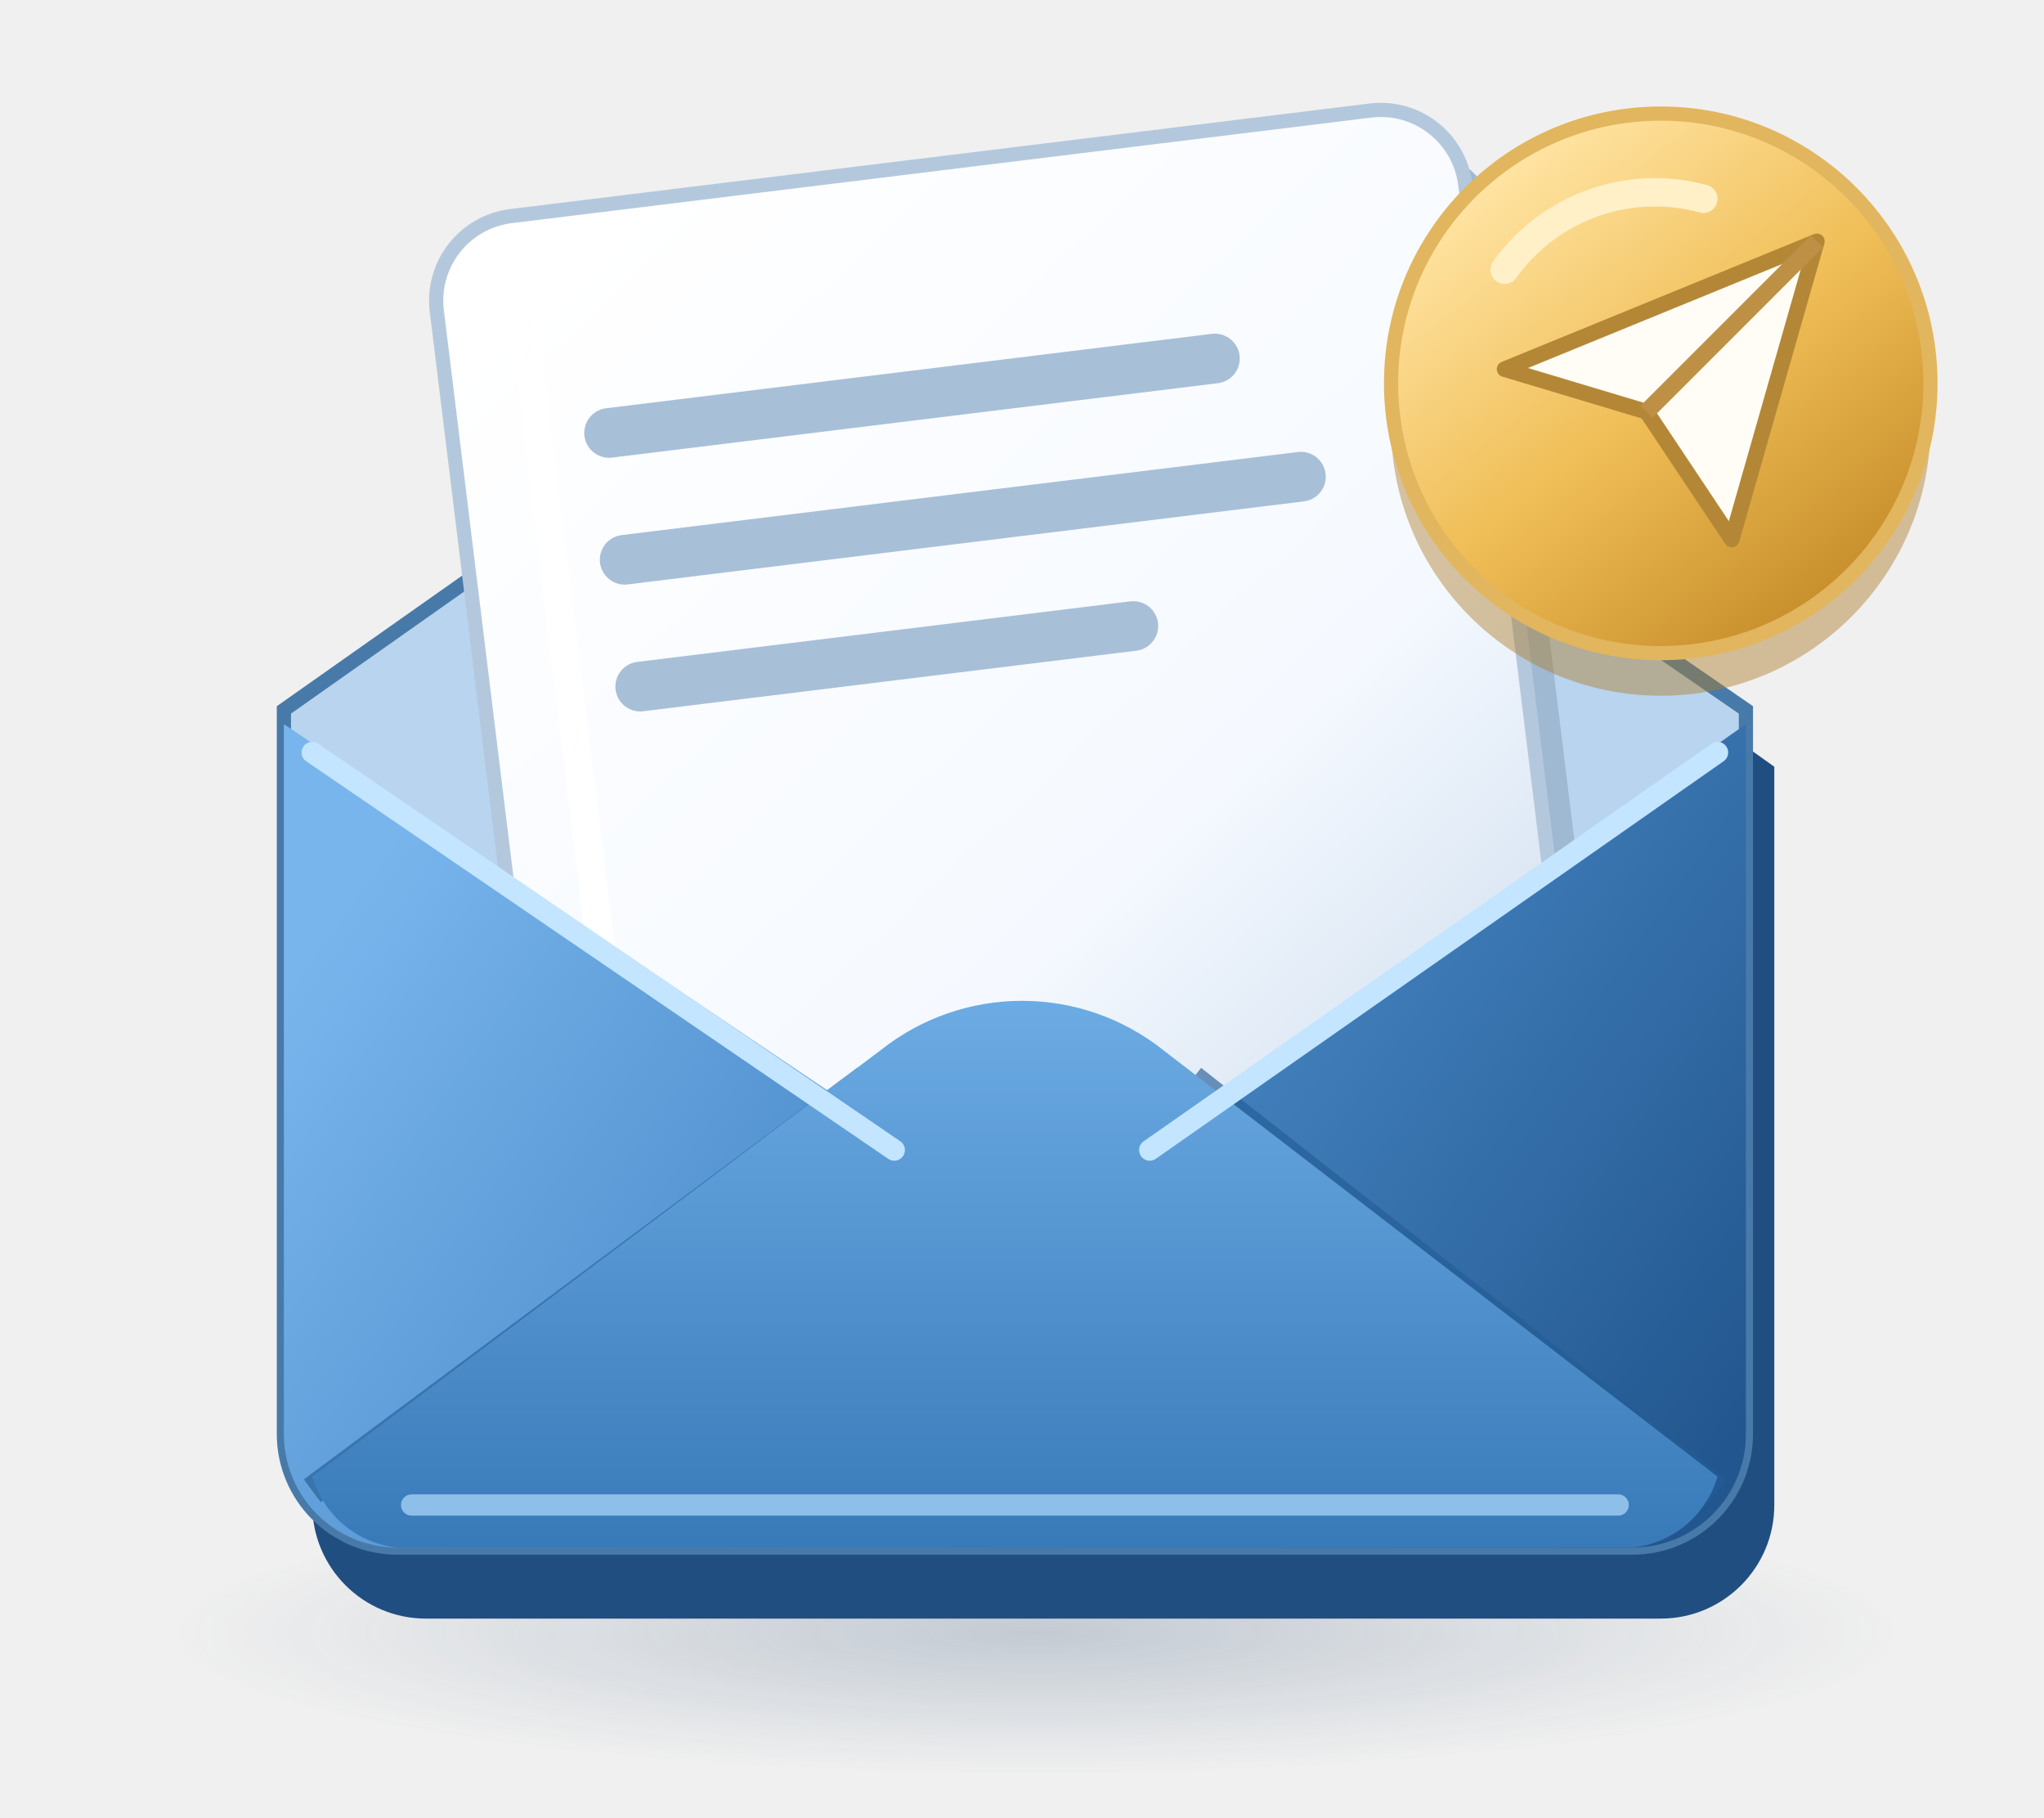
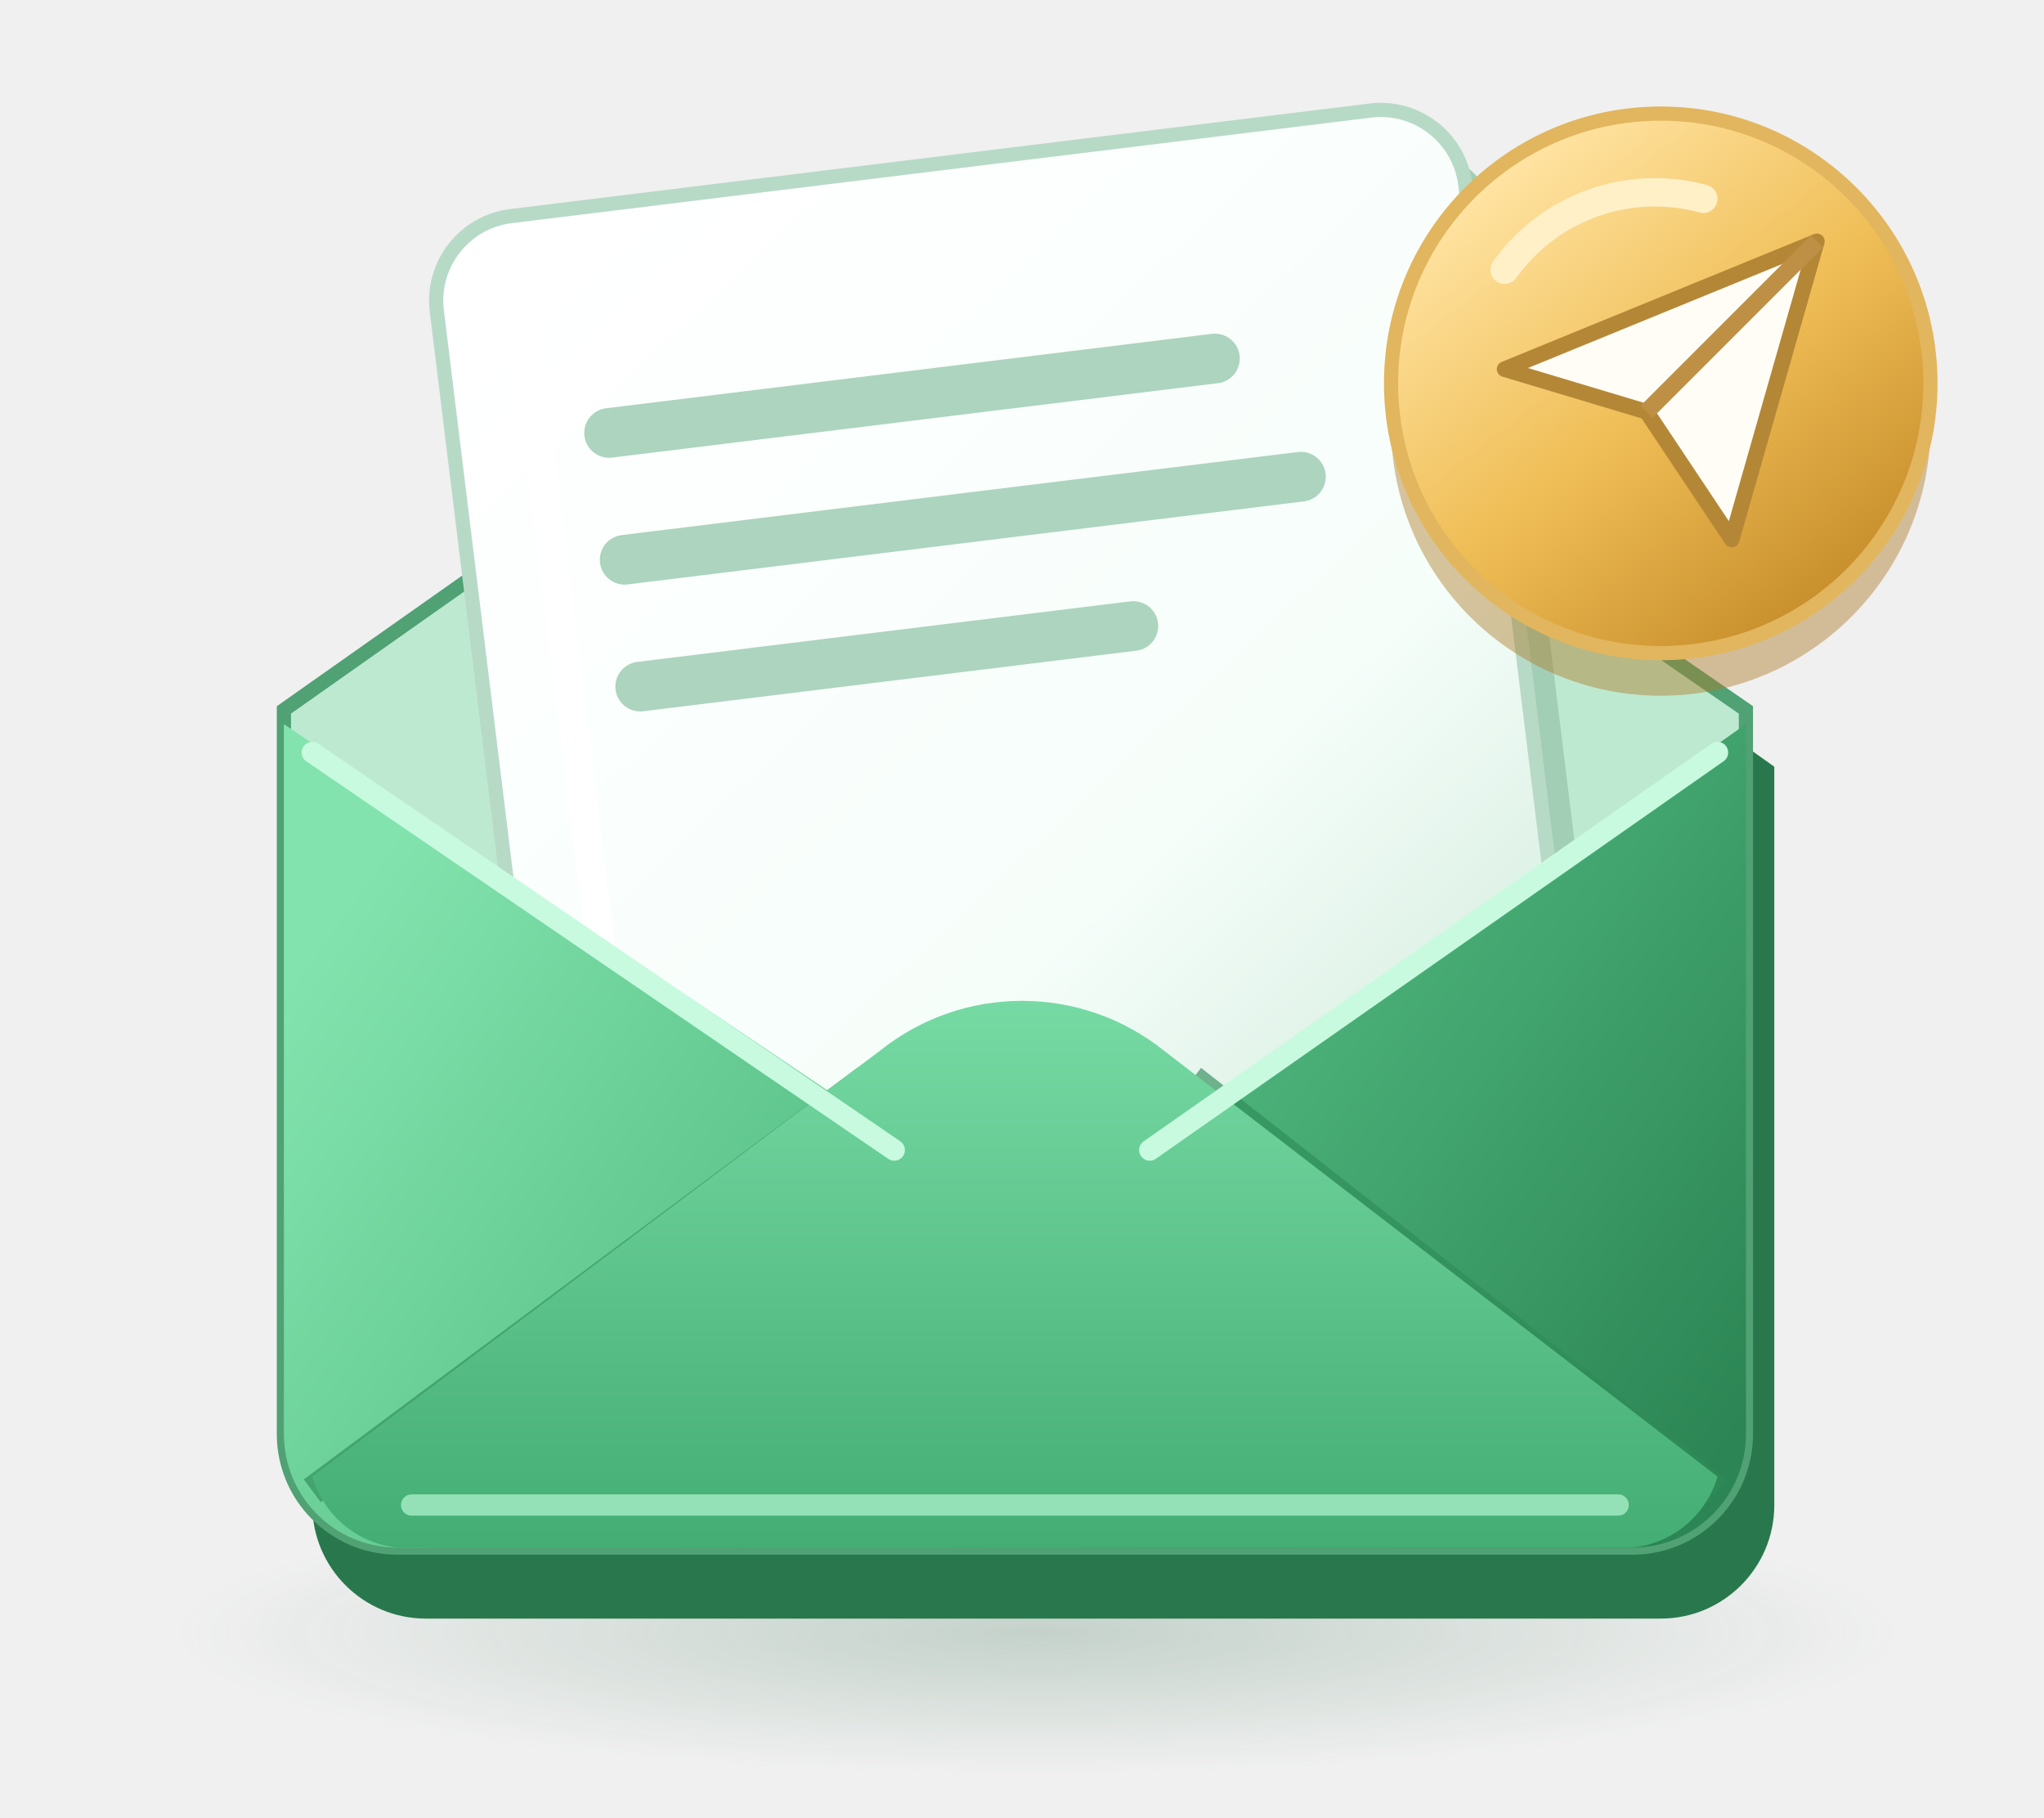
<svg xmlns="http://www.w3.org/2000/svg" width="144" height="128" viewBox="0 0 144 128" fill="none">
  <defs>
    <linearGradient id="paper" x1="45" y1="13" x2="100" y2="88" gradientUnits="userSpaceOnUse">
      <stop stop-color="#fff" />
-       <stop offset=".64" stop-color="#f5f9ff" />
-       <stop offset="1" stop-color="#ccdced" />
+       <stop offset=".64" stop-color="#f6fefa" />
+       <stop offset="1" stop-color="#cfeadb" />
    </linearGradient>
    <linearGradient id="body" x1="31" y1="54" x2="114" y2="113" gradientUnits="userSpaceOnUse">
-       <stop stop-color="#79b5ed" />
-       <stop offset=".45" stop-color="#4a8bc9" />
-       <stop offset="1" stop-color="#22568e" />
+       <stop stop-color="#83e3ae" />
+       <stop offset=".45" stop-color="#55be84" />
+       <stop offset="1" stop-color="#2b8554" />
    </linearGradient>
    <linearGradient id="flap" x1="74" y1="66" x2="74" y2="110" gradientUnits="userSpaceOnUse">
-       <stop stop-color="#72b1e9" />
-       <stop offset="1" stop-color="#3778b7" />
+       <stop stop-color="#7cdfa9" />
+       <stop offset="1" stop-color="#42ac72" />
    </linearGradient>
    <linearGradient id="seal" x1="105" y1="13" x2="129" y2="44" gradientUnits="userSpaceOnUse">
      <stop stop-color="#ffe3a1" />
      <stop offset=".5" stop-color="#efbd55" />
      <stop offset="1" stop-color="#c48b29" />
    </linearGradient>
    <radialGradient id="shadow">
-       <stop stop-color="#24466d" stop-opacity=".22" />
-       <stop offset="1" stop-color="#24466d" stop-opacity="0" />
+       <stop stop-color="#2a6745" stop-opacity=".22" />
+       <stop offset="1" stop-color="#2a6745" stop-opacity="0" />
    </radialGradient>
  </defs>
  <ellipse cx="73" cy="115" rx="61" ry="10" fill="url(#shadow)" />
-   <path d="m22 54 44-32a12 12 0 0 1 14 0l45 32v52a8 8 0 0 1-8 8H30a8 8 0 0 1-8-8V54Z" fill="#214e80" />
-   <path d="m20 50 44-31a12 12 0 0 1 14 0l45 31v51a8 8 0 0 1-8 8H28a8 8 0 0 1-8-8V50Z" fill="#b8d4ee" stroke="#487aa9" />
+   <path d="m22 54 44-32a12 12 0 0 1 14 0l45 32v52a8 8 0 0 1-8 8H30a8 8 0 0 1-8-8V54Z" fill="#29784d" />
+   <path d="m20 50 44-31a12 12 0 0 1 14 0l45 31v51a8 8 0 0 1-8 8H28a8 8 0 0 1-8-8V50Z" fill="#bde9d1" stroke="#50a174" />
  <g transform="rotate(-7 73 54)">
-     <rect x="37" y="14" width="73" height="78" rx="6" fill="#9fb9d2" />
-     <rect x="35" y="11" width="73" height="78" rx="6" fill="url(#paper)" stroke="#b4c8dd" />
-     <path d="M46 27h43M46 36h48M46 45h35" stroke="#a8bfd8" stroke-width="3.5" stroke-linecap="round" />
+     <rect x="37" y="14" width="73" height="78" rx="6" fill="#a3ceb6" />
+     <rect x="35" y="11" width="73" height="78" rx="6" fill="url(#paper)" stroke="#b7dac7" />
+     <path d="M46 27h43M46 36h48M46 45h35" stroke="#acd4be" stroke-width="3.5" stroke-linecap="round" />
    <path d="M41 18v51" stroke="white" stroke-width="2" stroke-linecap="round" />
  </g>
  <path d="m20 51 46 31a12 12 0 0 0 13 0l44-31v50a8 8 0 0 1-8 8H28a8 8 0 0 1-8-8V51Z" fill="url(#body)" />
-   <path d="m22 105 39-29M121 105 84 76" stroke="#245c96" stroke-opacity=".65" stroke-width="2" />
+   <path d="m22 105 39-29M121 105 84 76" stroke="#2e8c58" stroke-opacity=".65" stroke-width="2" />
  <path d="m22 104 40-30a16 16 0 0 1 20 0l39 30a7 7 0 0 1-6 5H28a7 7 0 0 1-6-5Z" fill="url(#flap)" />
-   <path d="m22 53 41 28M121 53 81 81" stroke="#c3e5ff" stroke-width="1.5" stroke-linecap="round" />
-   <path d="M29 106h85" stroke="#8dbfe9" stroke-width="1.5" stroke-linecap="round" />
+   <path d="m22 53 41 28M121 53 81 81" stroke="#c8fadf" stroke-width="1.5" stroke-linecap="round" />
+   <path d="M29 106h85" stroke="#95e1b7" stroke-width="1.5" stroke-linecap="round" />
  <circle cx="117" cy="30" r="19" fill="#ad7c2a" opacity=".45" />
  <circle cx="117" cy="27" r="19" fill="url(#seal)" stroke="#e2b65e" />
  <path d="m106 26 22-9-6 21-6-9-10-3Z" fill="#fffdf5" stroke="#b48737" stroke-width="1.1" stroke-linejoin="round" />
  <path d="m116 29 12-12" stroke="#bd9046" stroke-width="1.2" />
  <path d="M106 19a13 13 0 0 1 14-5" stroke="#fff0c8" stroke-width="2" stroke-linecap="round" />
</svg>
